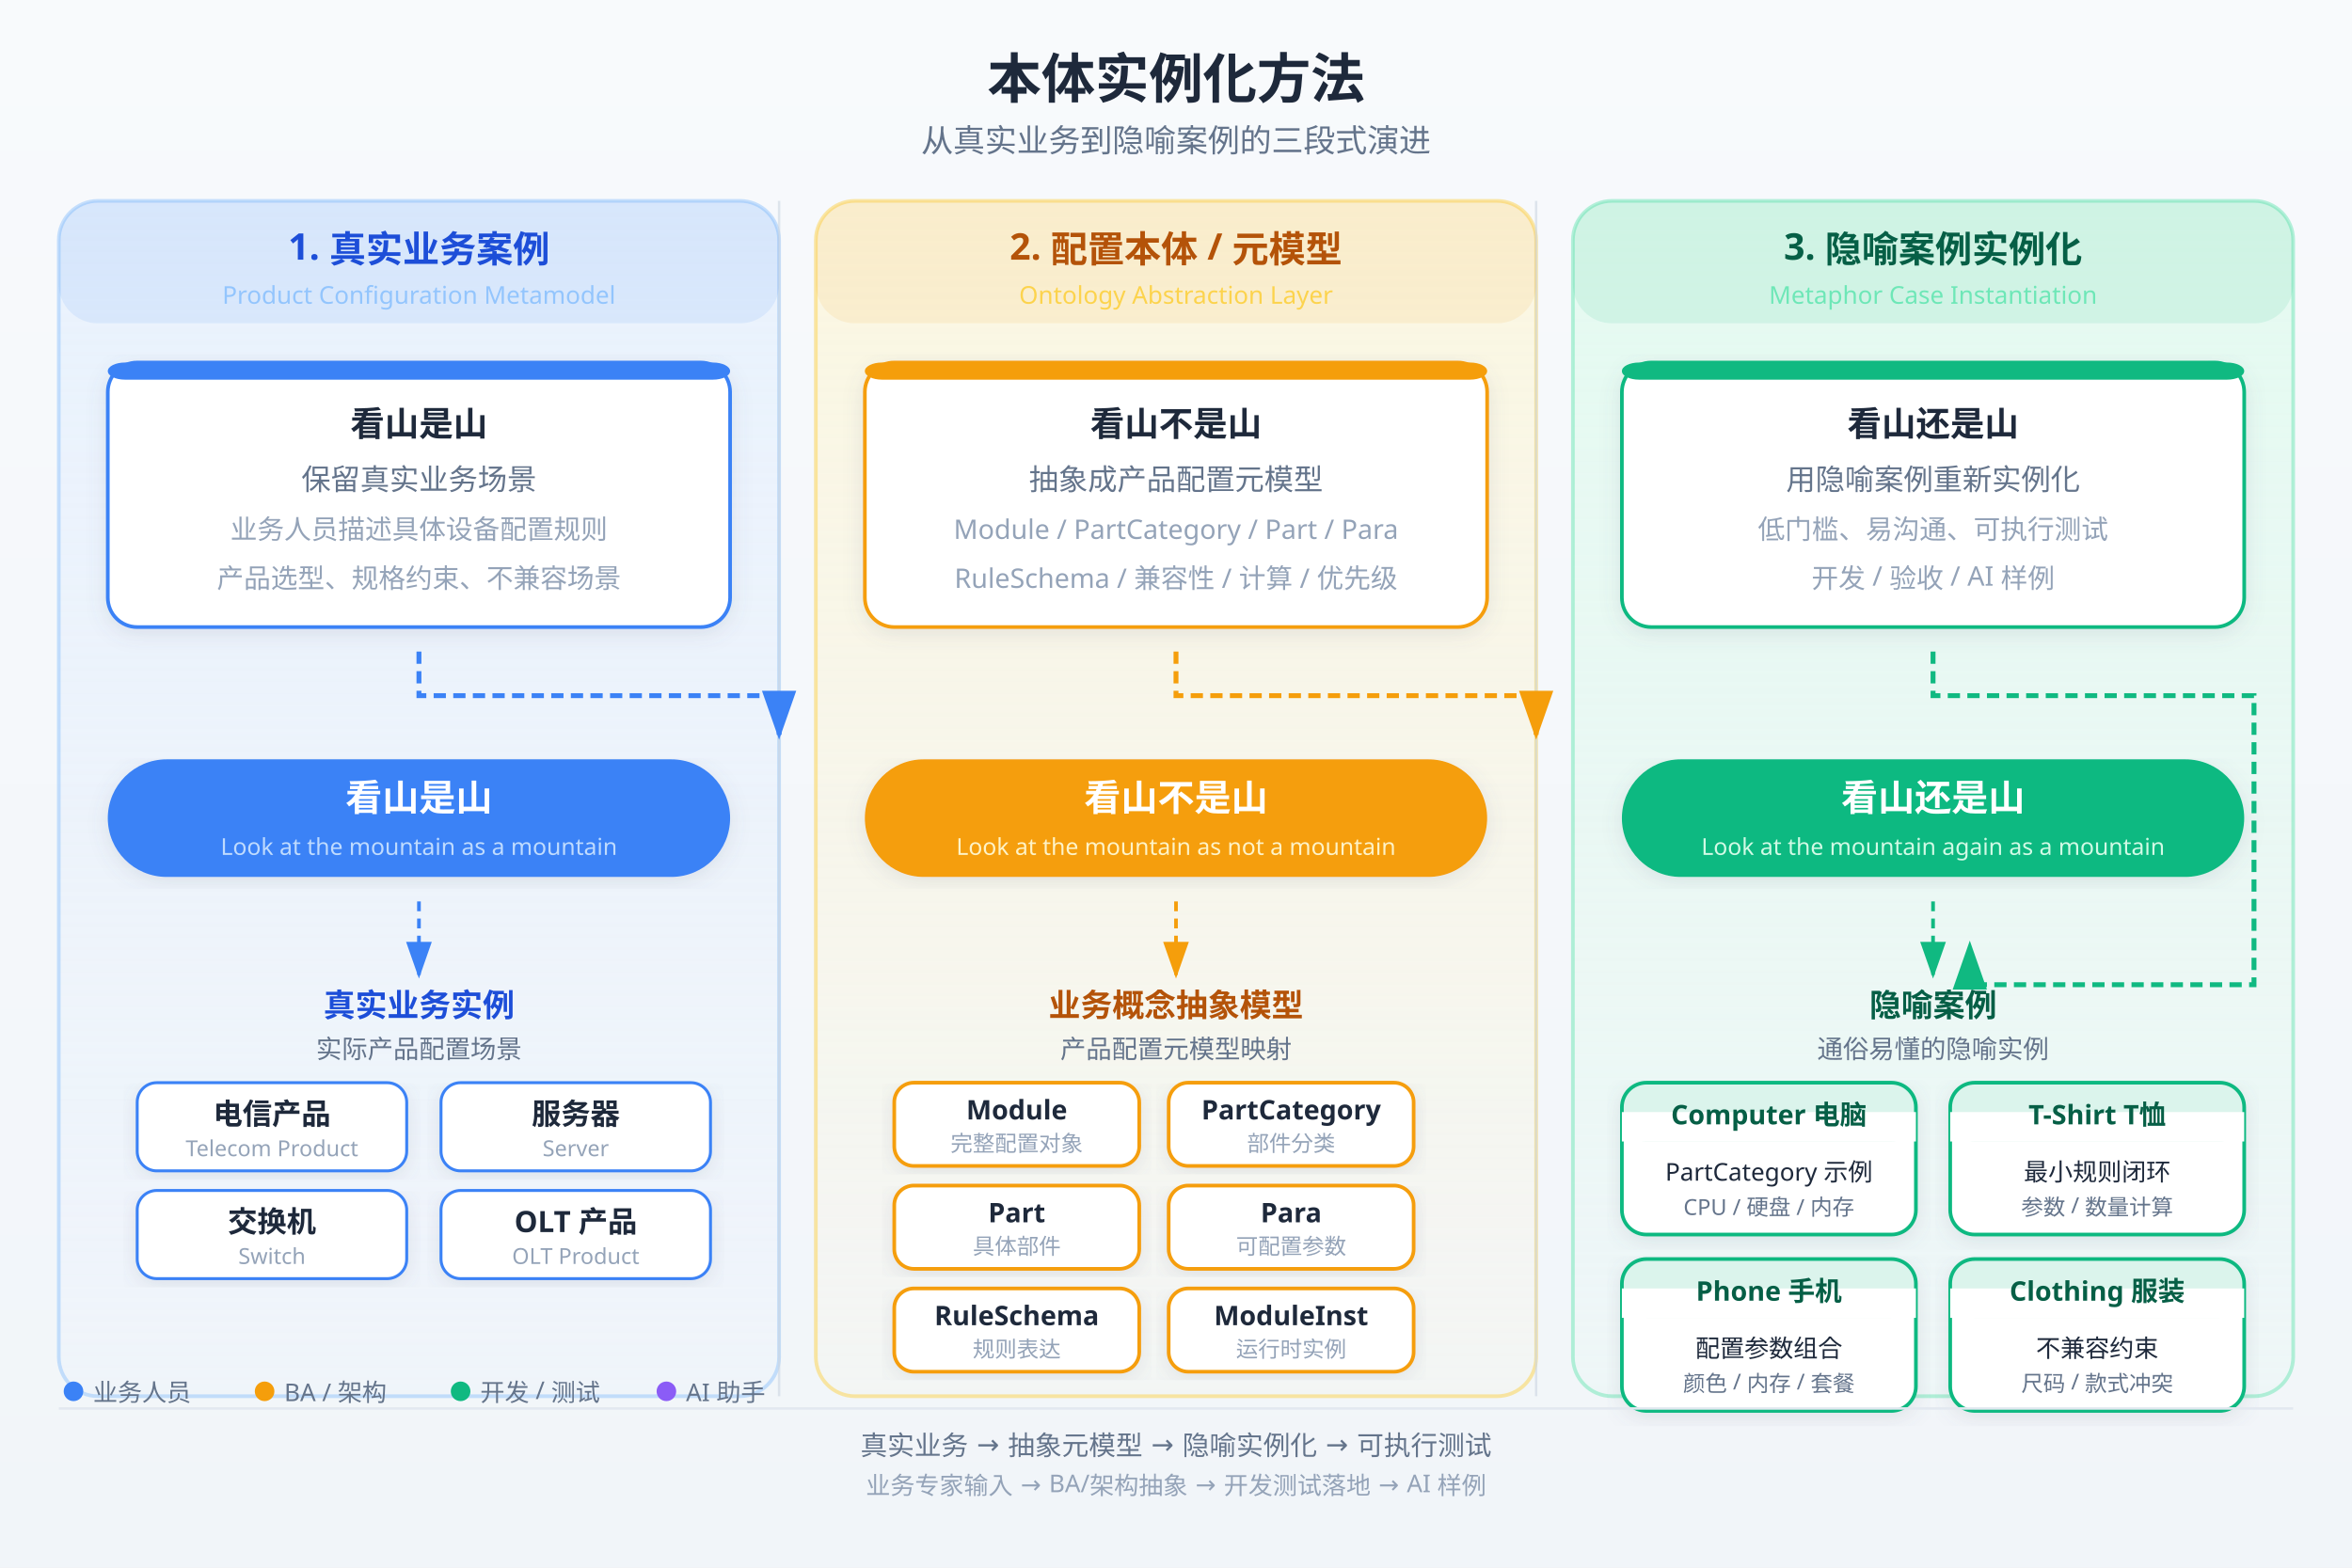
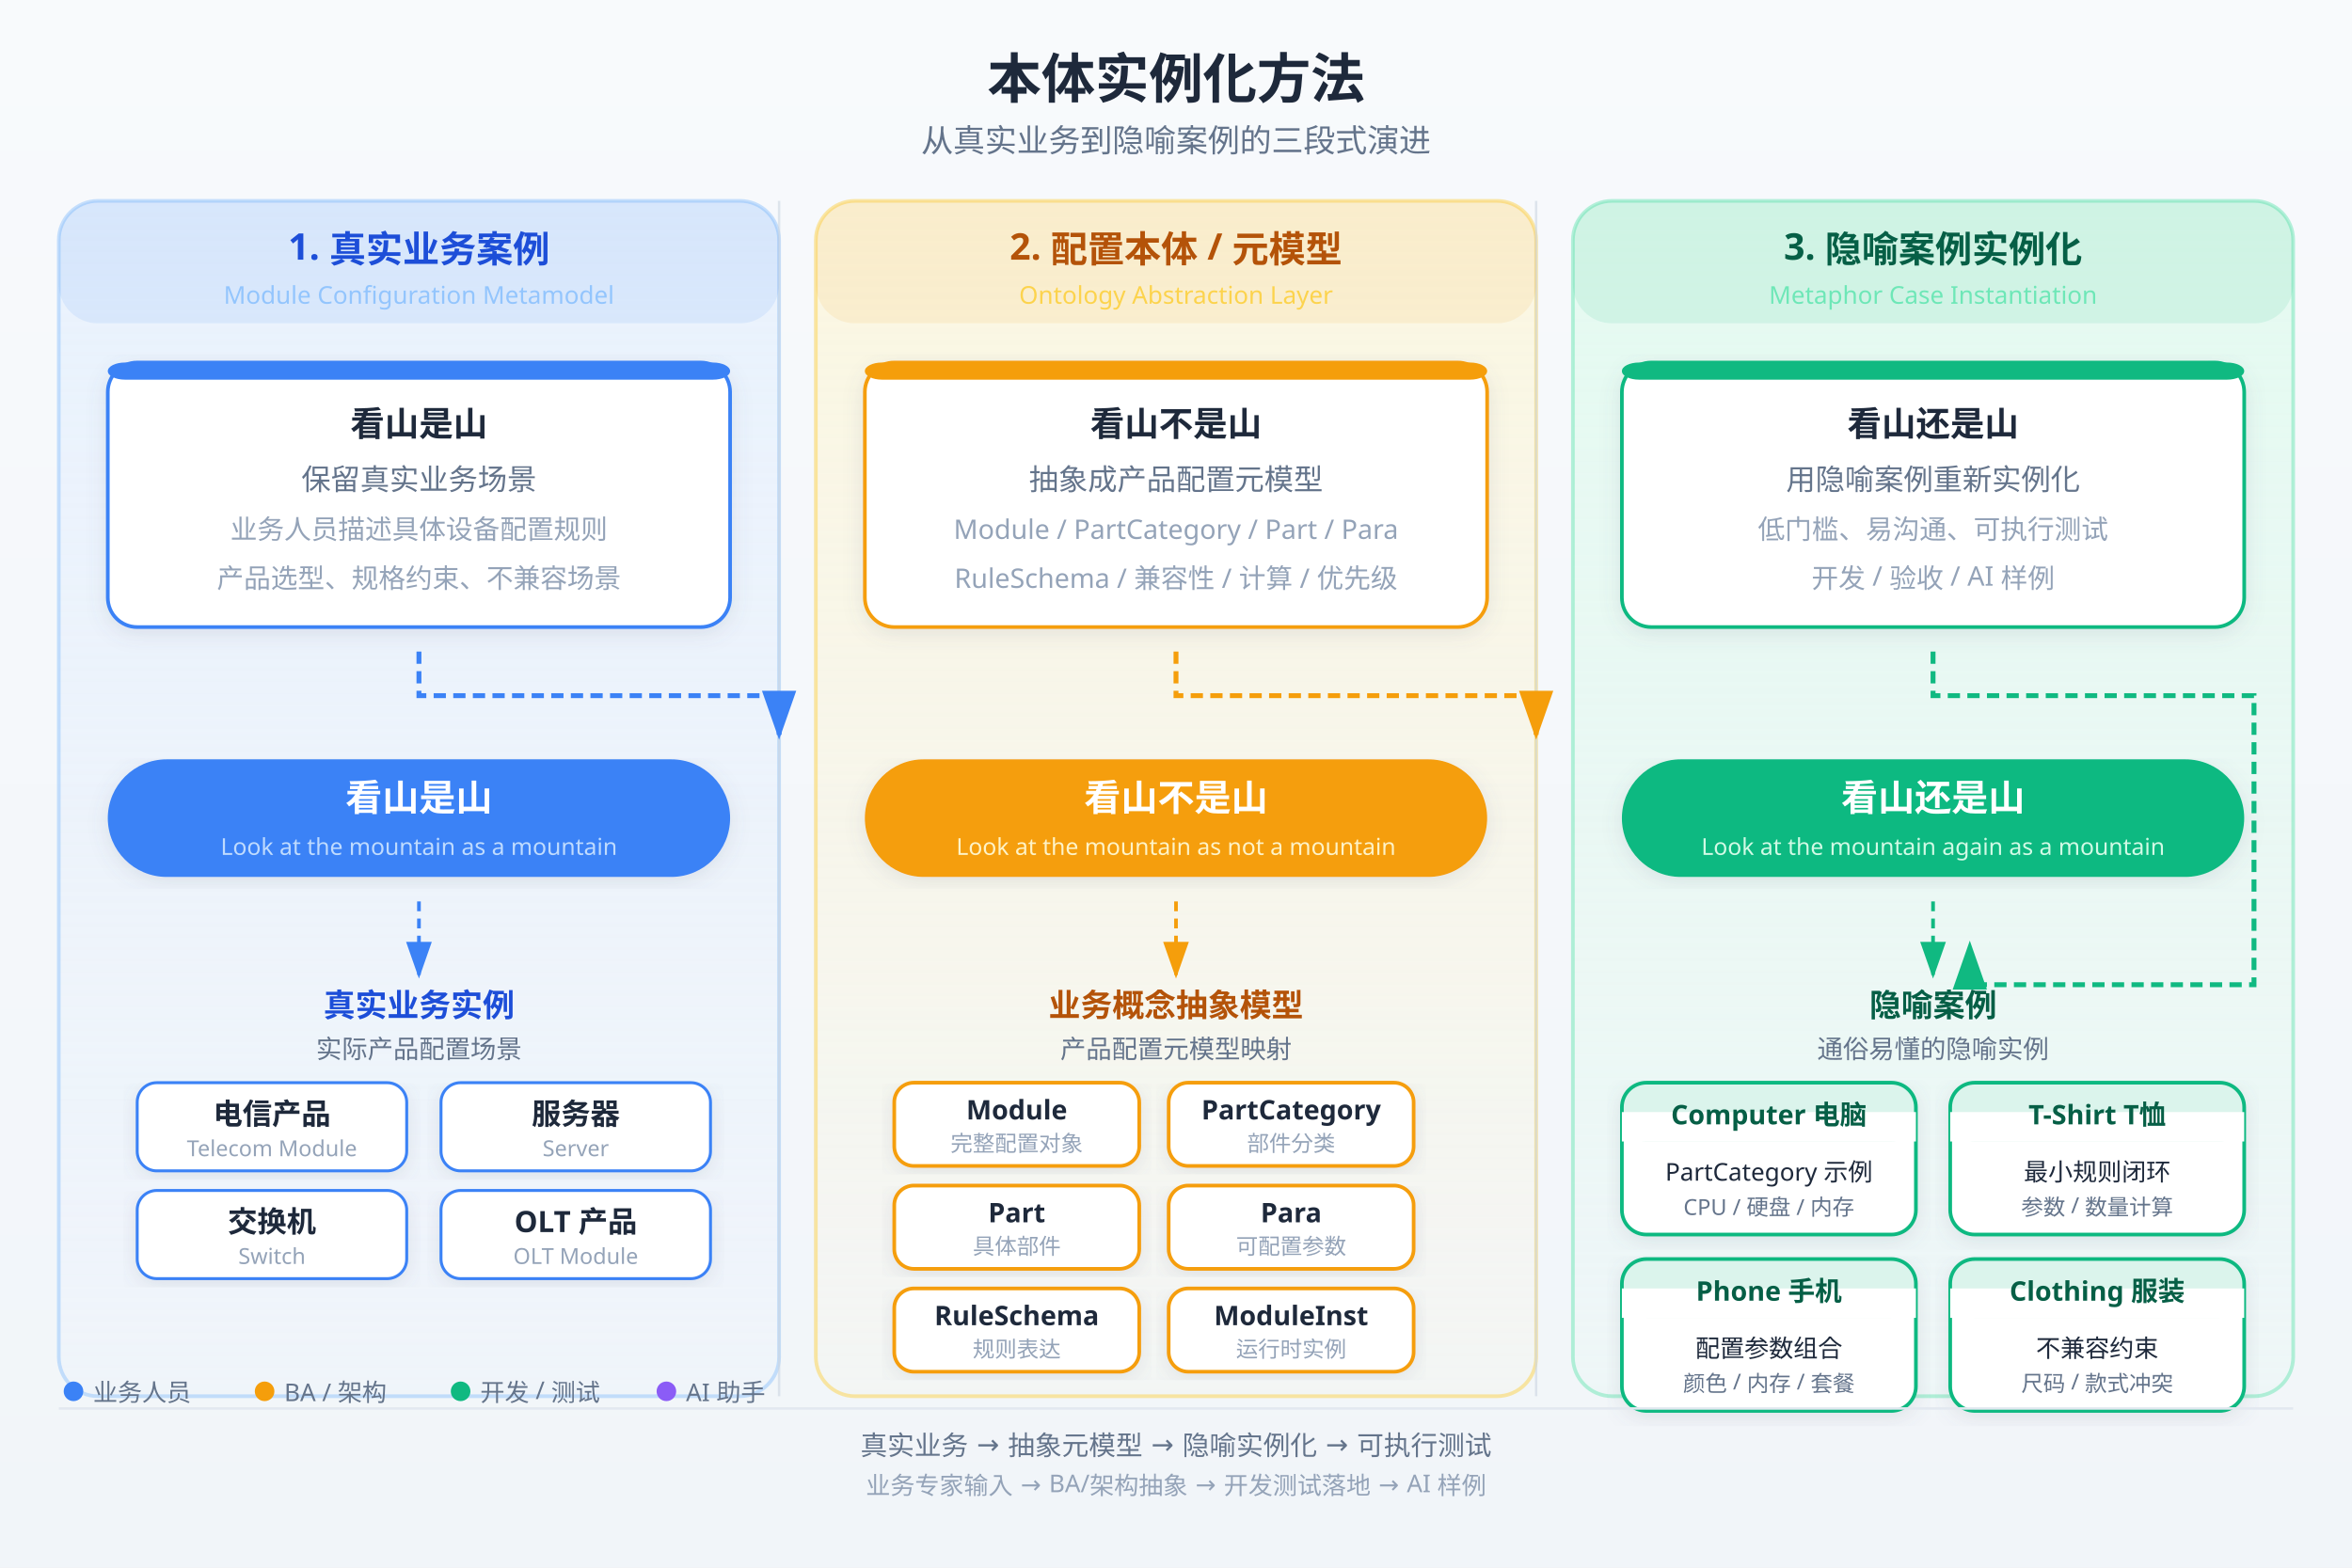
<svg xmlns="http://www.w3.org/2000/svg" viewBox="0 0 960 640" font-family="'Microsoft YaHei','PingFang SC',sans-serif">
  <defs>
    <linearGradient id="bgGrad" x1="0%" y1="0%" x2="0%" y2="100%">
      <stop offset="0%" stop-color="#f8fafc" />
      <stop offset="100%" stop-color="#f1f5f9" />
    </linearGradient>
    <linearGradient id="col1Grad" x1="0%" y1="0%" x2="0%" y2="100%">
      <stop offset="0%" stop-color="#dbeafe" stop-opacity="0.5" />
      <stop offset="100%" stop-color="#dbeafe" stop-opacity="0.1" />
    </linearGradient>
    <linearGradient id="col2Grad" x1="0%" y1="0%" x2="0%" y2="100%">
      <stop offset="0%" stop-color="#fef3c7" stop-opacity="0.5" />
      <stop offset="100%" stop-color="#fef3c7" stop-opacity="0.1" />
    </linearGradient>
    <linearGradient id="col3Grad" x1="0%" y1="0%" x2="0%" y2="100%">
      <stop offset="0%" stop-color="#d1fae5" stop-opacity="0.5" />
      <stop offset="100%" stop-color="#d1fae5" stop-opacity="0.1" />
    </linearGradient>
    <marker id="arrowBlue" markerWidth="10" markerHeight="7" refX="9" refY="3.5" orient="auto">
      <polygon points="0 0,10 3.5,0 7" fill="#3b82f6" />
    </marker>
    <marker id="arrowAmber" markerWidth="10" markerHeight="7" refX="9" refY="3.5" orient="auto">
      <polygon points="0 0,10 3.5,0 7" fill="#f59e0b" />
    </marker>
    <marker id="arrowGreen" markerWidth="10" markerHeight="7" refX="9" refY="3.5" orient="auto">
      <polygon points="0 0,10 3.5,0 7" fill="#10b981" />
    </marker>
    <filter id="cardShadow" x="-5%" y="-5%" width="110%" height="115%">
      <feDropShadow dx="0" dy="2" stdDeviation="4" flood-color="#64748b" flood-opacity="0.15" />
    </filter>
  </defs>
  <rect width="960" height="640" fill="url(#bgGrad)" />
  <text x="480" y="40" text-anchor="middle" font-size="22" font-weight="700" fill="#1e293b">本体实例化方法</text>
  <text x="480" y="62" text-anchor="middle" font-size="13" fill="#64748b">从真实业务到隐喻案例的三段式演进</text>
  <rect x="24" y="82" width="294" height="488" rx="16" fill="url(#col1Grad)" stroke="#93c5fd" stroke-width="1.5" stroke-opacity="0.5" />
  <rect x="333" y="82" width="294" height="488" rx="16" fill="url(#col2Grad)" stroke="#fcd34d" stroke-width="1.5" stroke-opacity="0.5" />
  <rect x="642" y="82" width="294" height="488" rx="16" fill="url(#col3Grad)" stroke="#6ee7b7" stroke-width="1.5" stroke-opacity="0.5" />
  <line x1="318" y1="82" x2="318" y2="570" stroke="#cbd5e1" stroke-width="1" stroke-opacity="0.6" />
  <line x1="627" y1="82" x2="627" y2="570" stroke="#cbd5e1" stroke-width="1" stroke-opacity="0.6" />
  <rect x="24" y="82" width="294" height="50" rx="16" fill="#3b82f6" fill-opacity="0.1" />
  <text x="171" y="106" text-anchor="middle" font-size="15" font-weight="700" fill="#1d4ed8">1. 真实业务案例</text>
-   <text x="171" y="124" text-anchor="middle" font-size="10" fill="#93c5fd">Product Configuration Metamodel</text>
+   <text x="171" y="124" text-anchor="middle" font-size="10" fill="#93c5fd">Module Configuration Metamodel</text>
  <rect x="333" y="82" width="294" height="50" rx="16" fill="#f59e0b" fill-opacity="0.1" />
  <text x="480" y="106" text-anchor="middle" font-size="15" font-weight="700" fill="#b45309">2. 配置本体 / 元模型</text>
  <text x="480" y="124" text-anchor="middle" font-size="10" fill="#fcd34d">Ontology Abstraction Layer</text>
  <rect x="642" y="82" width="294" height="50" rx="16" fill="#10b981" fill-opacity="0.1" />
  <text x="789" y="106" text-anchor="middle" font-size="15" font-weight="700" fill="#065f46">3. 隐喻案例实例化</text>
  <text x="789" y="124" text-anchor="middle" font-size="10" fill="#6ee7b7">Metaphor Case Instantiation</text>
  <rect x="44" y="148" width="254" height="108" rx="12" fill="white" filter="url(#cardShadow)" stroke="#3b82f6" stroke-width="1.5" />
  <rect x="44" y="148" width="254" height="7" rx="7" fill="#3b82f6" />
  <text x="171" y="178" text-anchor="middle" font-size="14" font-weight="700" fill="#1e293b">看山是山</text>
  <text x="171" y="200" text-anchor="middle" font-size="12" fill="#64748b">保留真实业务场景</text>
  <text x="171" y="220" text-anchor="middle" font-size="11" fill="#94a3b8">业务人员描述具体设备配置规则</text>
  <text x="171" y="240" text-anchor="middle" font-size="11" fill="#94a3b8">产品选型、规格约束、不兼容场景</text>
  <rect x="353" y="148" width="254" height="108" rx="12" fill="white" filter="url(#cardShadow)" stroke="#f59e0b" stroke-width="1.5" />
  <rect x="353" y="148" width="254" height="7" rx="7" fill="#f59e0b" />
  <text x="480" y="178" text-anchor="middle" font-size="14" font-weight="700" fill="#1e293b">看山不是山</text>
  <text x="480" y="200" text-anchor="middle" font-size="12" fill="#64748b">抽象成产品配置元模型</text>
  <text x="480" y="220" text-anchor="middle" font-size="11" fill="#94a3b8">Module / PartCategory / Part / Para</text>
  <text x="480" y="240" text-anchor="middle" font-size="11" fill="#94a3b8">RuleSchema / 兼容性 / 计算 / 优先级</text>
  <rect x="662" y="148" width="254" height="108" rx="12" fill="white" filter="url(#cardShadow)" stroke="#10b981" stroke-width="1.5" />
  <rect x="662" y="148" width="254" height="7" rx="7" fill="#10b981" />
  <text x="789" y="178" text-anchor="middle" font-size="14" font-weight="700" fill="#1e293b">看山还是山</text>
  <text x="789" y="200" text-anchor="middle" font-size="12" fill="#64748b">用隐喻案例重新实例化</text>
  <text x="789" y="220" text-anchor="middle" font-size="11" fill="#94a3b8">低门槛、易沟通、可执行测试</text>
  <text x="789" y="240" text-anchor="middle" font-size="11" fill="#94a3b8">开发 / 验收 / AI 样例</text>
  <path d="M 171 266 L 171 284 L 318 284 L 318 300" fill="none" stroke="#3b82f6" stroke-width="2" stroke-dasharray="5,3" marker-end="url(#arrowBlue)" />
  <path d="M 480 266 L 480 284 L 627 284 L 627 300" fill="none" stroke="#f59e0b" stroke-width="2" stroke-dasharray="5,3" marker-end="url(#arrowAmber)" />
  <path d="M 789 266 L 789 284 L 920 284 L 920 402 L 804 402 L 804 386" fill="none" stroke="#10b981" stroke-width="2" stroke-dasharray="5,3" marker-end="url(#arrowGreen)" />
  <rect x="44" y="310" width="254" height="48" rx="24" fill="#3b82f6" filter="url(#cardShadow)" />
  <text x="171" y="331" text-anchor="middle" font-size="15" font-weight="700" fill="white">看山是山</text>
  <text x="171" y="349" text-anchor="middle" font-size="9.5" fill="#bfdbfe">Look at the mountain as a mountain</text>
  <rect x="353" y="310" width="254" height="48" rx="24" fill="#f59e0b" filter="url(#cardShadow)" />
  <text x="480" y="331" text-anchor="middle" font-size="15" font-weight="700" fill="white">看山不是山</text>
  <text x="480" y="349" text-anchor="middle" font-size="9.5" fill="#fef3c7">Look at the mountain as not a mountain</text>
  <rect x="662" y="310" width="254" height="48" rx="24" fill="#10b981" filter="url(#cardShadow)" />
  <text x="789" y="331" text-anchor="middle" font-size="15" font-weight="700" fill="white">看山还是山</text>
  <text x="789" y="349" text-anchor="middle" font-size="9.5" fill="#d1fae5">Look at the mountain again as a mountain</text>
  <line x1="171" y1="368" x2="171" y2="398" stroke="#3b82f6" stroke-width="1.5" stroke-dasharray="4,3" marker-end="url(#arrowBlue)" />
  <line x1="480" y1="368" x2="480" y2="398" stroke="#f59e0b" stroke-width="1.5" stroke-dasharray="4,3" marker-end="url(#arrowAmber)" />
  <line x1="789" y1="368" x2="789" y2="398" stroke="#10b981" stroke-width="1.5" stroke-dasharray="4,3" marker-end="url(#arrowGreen)" />
  <text x="171" y="415" text-anchor="middle" font-size="13" font-weight="700" fill="#1d4ed8">真实业务实例</text>
  <text x="171" y="432" text-anchor="middle" font-size="10.5" fill="#64748b">实际产品配置场景</text>
  <g transform="translate(56, 442)">
    <rect x="0" y="0" width="110" height="36" rx="8" fill="white" stroke="#3b82f6" stroke-width="1.2" filter="url(#cardShadow)" />
    <text x="55" y="17" text-anchor="middle" font-size="12" font-weight="600" fill="#1e293b">电信产品</text>
-     <text x="55" y="30" text-anchor="middle" font-size="9" fill="#94a3b8">Telecom Product</text>
+     <text x="55" y="30" text-anchor="middle" font-size="9" fill="#94a3b8">Telecom Module</text>
    <rect x="124" y="0" width="110" height="36" rx="8" fill="white" stroke="#3b82f6" stroke-width="1.2" filter="url(#cardShadow)" />
    <text x="179" y="17" text-anchor="middle" font-size="12" font-weight="600" fill="#1e293b">服务器</text>
    <text x="179" y="30" text-anchor="middle" font-size="9" fill="#94a3b8">Server</text>
    <rect x="0" y="44" width="110" height="36" rx="8" fill="white" stroke="#3b82f6" stroke-width="1.2" filter="url(#cardShadow)" />
    <text x="55" y="61" text-anchor="middle" font-size="12" font-weight="600" fill="#1e293b">交换机</text>
    <text x="55" y="74" text-anchor="middle" font-size="9" fill="#94a3b8">Switch</text>
    <rect x="124" y="44" width="110" height="36" rx="8" fill="white" stroke="#3b82f6" stroke-width="1.2" filter="url(#cardShadow)" />
    <text x="179" y="61" text-anchor="middle" font-size="12" font-weight="600" fill="#1e293b">OLT 产品</text>
-     <text x="179" y="74" text-anchor="middle" font-size="9" fill="#94a3b8">OLT Product</text>
+     <text x="179" y="74" text-anchor="middle" font-size="9" fill="#94a3b8">OLT Module</text>
  </g>
  <text x="480" y="415" text-anchor="middle" font-size="13" font-weight="700" fill="#b45309">业务概念抽象模型</text>
  <text x="480" y="432" text-anchor="middle" font-size="10.5" fill="#64748b">产品配置元模型映射</text>
  <g transform="translate(365, 442)">
    <rect x="0" y="0" width="100" height="34" rx="8" fill="white" stroke="#f59e0b" stroke-width="1.5" filter="url(#cardShadow)" />
    <text x="50" y="15" text-anchor="middle" font-size="11" font-weight="700" fill="#1e293b">Module</text>
    <text x="50" y="28" text-anchor="middle" font-size="9" fill="#94a3b8">完整配置对象</text>
    <rect x="112" y="0" width="100" height="34" rx="8" fill="white" stroke="#f59e0b" stroke-width="1.5" filter="url(#cardShadow)" />
    <text x="162" y="15" text-anchor="middle" font-size="11" font-weight="700" fill="#1e293b">PartCategory</text>
    <text x="162" y="28" text-anchor="middle" font-size="9" fill="#94a3b8">部件分类</text>
    <rect x="0" y="42" width="100" height="34" rx="8" fill="white" stroke="#f59e0b" stroke-width="1.5" filter="url(#cardShadow)" />
    <text x="50" y="57" text-anchor="middle" font-size="11" font-weight="700" fill="#1e293b">Part</text>
    <text x="50" y="70" text-anchor="middle" font-size="9" fill="#94a3b8">具体部件</text>
    <rect x="112" y="42" width="100" height="34" rx="8" fill="white" stroke="#f59e0b" stroke-width="1.5" filter="url(#cardShadow)" />
    <text x="162" y="57" text-anchor="middle" font-size="11" font-weight="700" fill="#1e293b">Para</text>
    <text x="162" y="70" text-anchor="middle" font-size="9" fill="#94a3b8">可配置参数</text>
    <rect x="0" y="84" width="100" height="34" rx="8" fill="white" stroke="#f59e0b" stroke-width="1.5" filter="url(#cardShadow)" />
    <text x="50" y="99" text-anchor="middle" font-size="11" font-weight="700" fill="#1e293b">RuleSchema</text>
    <text x="50" y="112" text-anchor="middle" font-size="9" fill="#94a3b8">规则表达</text>
    <rect x="112" y="84" width="100" height="34" rx="8" fill="white" stroke="#f59e0b" stroke-width="1.5" filter="url(#cardShadow)" />
    <text x="162" y="99" text-anchor="middle" font-size="11" font-weight="700" fill="#1e293b">ModuleInst</text>
    <text x="162" y="112" text-anchor="middle" font-size="9" fill="#94a3b8">运行时实例</text>
  </g>
  <text x="789" y="415" text-anchor="middle" font-size="13" font-weight="700" fill="#065f46">隐喻案例</text>
  <text x="789" y="432" text-anchor="middle" font-size="10.5" fill="#64748b">通俗易懂的隐喻实例</text>
  <g transform="translate(662, 442)">
    <rect x="0" y="0" width="120" height="62" rx="10" fill="white" stroke="#10b981" stroke-width="1.5" filter="url(#cardShadow)" />
    <rect x="0" y="0" width="120" height="24" rx="10" fill="#10b981" fill-opacity="0.15" />
    <rect x="0" y="12" width="120" height="12" fill="white" />
    <text x="60" y="17" text-anchor="middle" font-size="11" font-weight="700" fill="#065f46">Computer 电脑</text>
    <text x="60" y="40" text-anchor="middle" font-size="10" fill="#1e293b">PartCategory 示例</text>
    <text x="60" y="54" text-anchor="middle" font-size="9" fill="#64748b">CPU / 硬盘 / 内存</text>
    <rect x="134" y="0" width="120" height="62" rx="10" fill="white" stroke="#10b981" stroke-width="1.5" filter="url(#cardShadow)" />
    <rect x="134" y="0" width="120" height="24" rx="10" fill="#10b981" fill-opacity="0.15" />
    <rect x="134" y="12" width="120" height="12" fill="white" />
    <text x="194" y="17" text-anchor="middle" font-size="11" font-weight="700" fill="#065f46">T-Shirt T恤</text>
    <text x="194" y="40" text-anchor="middle" font-size="10" fill="#1e293b">最小规则闭环</text>
    <text x="194" y="54" text-anchor="middle" font-size="9" fill="#64748b">参数 / 数量计算</text>
    <rect x="0" y="72" width="120" height="62" rx="10" fill="white" stroke="#10b981" stroke-width="1.5" filter="url(#cardShadow)" />
    <rect x="0" y="72" width="120" height="24" rx="10" fill="#10b981" fill-opacity="0.15" />
    <rect x="0" y="84" width="120" height="12" fill="white" />
    <text x="60" y="89" text-anchor="middle" font-size="11" font-weight="700" fill="#065f46">Phone 手机</text>
    <text x="60" y="112" text-anchor="middle" font-size="10" fill="#1e293b">配置参数组合</text>
    <text x="60" y="126" text-anchor="middle" font-size="9" fill="#64748b">颜色 / 内存 / 套餐</text>
    <rect x="134" y="72" width="120" height="62" rx="10" fill="white" stroke="#10b981" stroke-width="1.5" filter="url(#cardShadow)" />
    <rect x="134" y="72" width="120" height="24" rx="10" fill="#10b981" fill-opacity="0.15" />
    <rect x="134" y="84" width="120" height="12" fill="white" />
    <text x="194" y="89" text-anchor="middle" font-size="11" font-weight="700" fill="#065f46">Clothing 服装</text>
    <text x="194" y="112" text-anchor="middle" font-size="10" fill="#1e293b">不兼容约束</text>
    <text x="194" y="126" text-anchor="middle" font-size="9" fill="#64748b">尺码 / 款式冲突</text>
  </g>
  <line x1="24" y1="575" x2="936" y2="575" stroke="#e2e8f0" stroke-width="1" />
  <text x="480" y="594" text-anchor="middle" font-size="11" fill="#64748b">真实业务 → 抽象元模型 → 隐喻实例化 → 可执行测试</text>
  <text x="480" y="610" text-anchor="middle" font-size="10" fill="#94a3b8">业务专家输入 → BA/架构抽象 → 开发测试落地 → AI 样例</text>
  <g transform="translate(24, 568)">
    <circle cx="6" cy="0" r="4" fill="#3b82f6" />
    <text x="14" y="4" font-size="10" fill="#64748b">业务人员</text>
    <circle cx="84" cy="0" r="4" fill="#f59e0b" />
    <text x="92" y="4" font-size="10" fill="#64748b">BA / 架构</text>
    <circle cx="164" cy="0" r="4" fill="#10b981" />
    <text x="172" y="4" font-size="10" fill="#64748b">开发 / 测试</text>
    <circle cx="248" cy="0" r="4" fill="#8b5cf6" />
    <text x="256" y="4" font-size="10" fill="#64748b">AI 助手</text>
  </g>
</svg>
